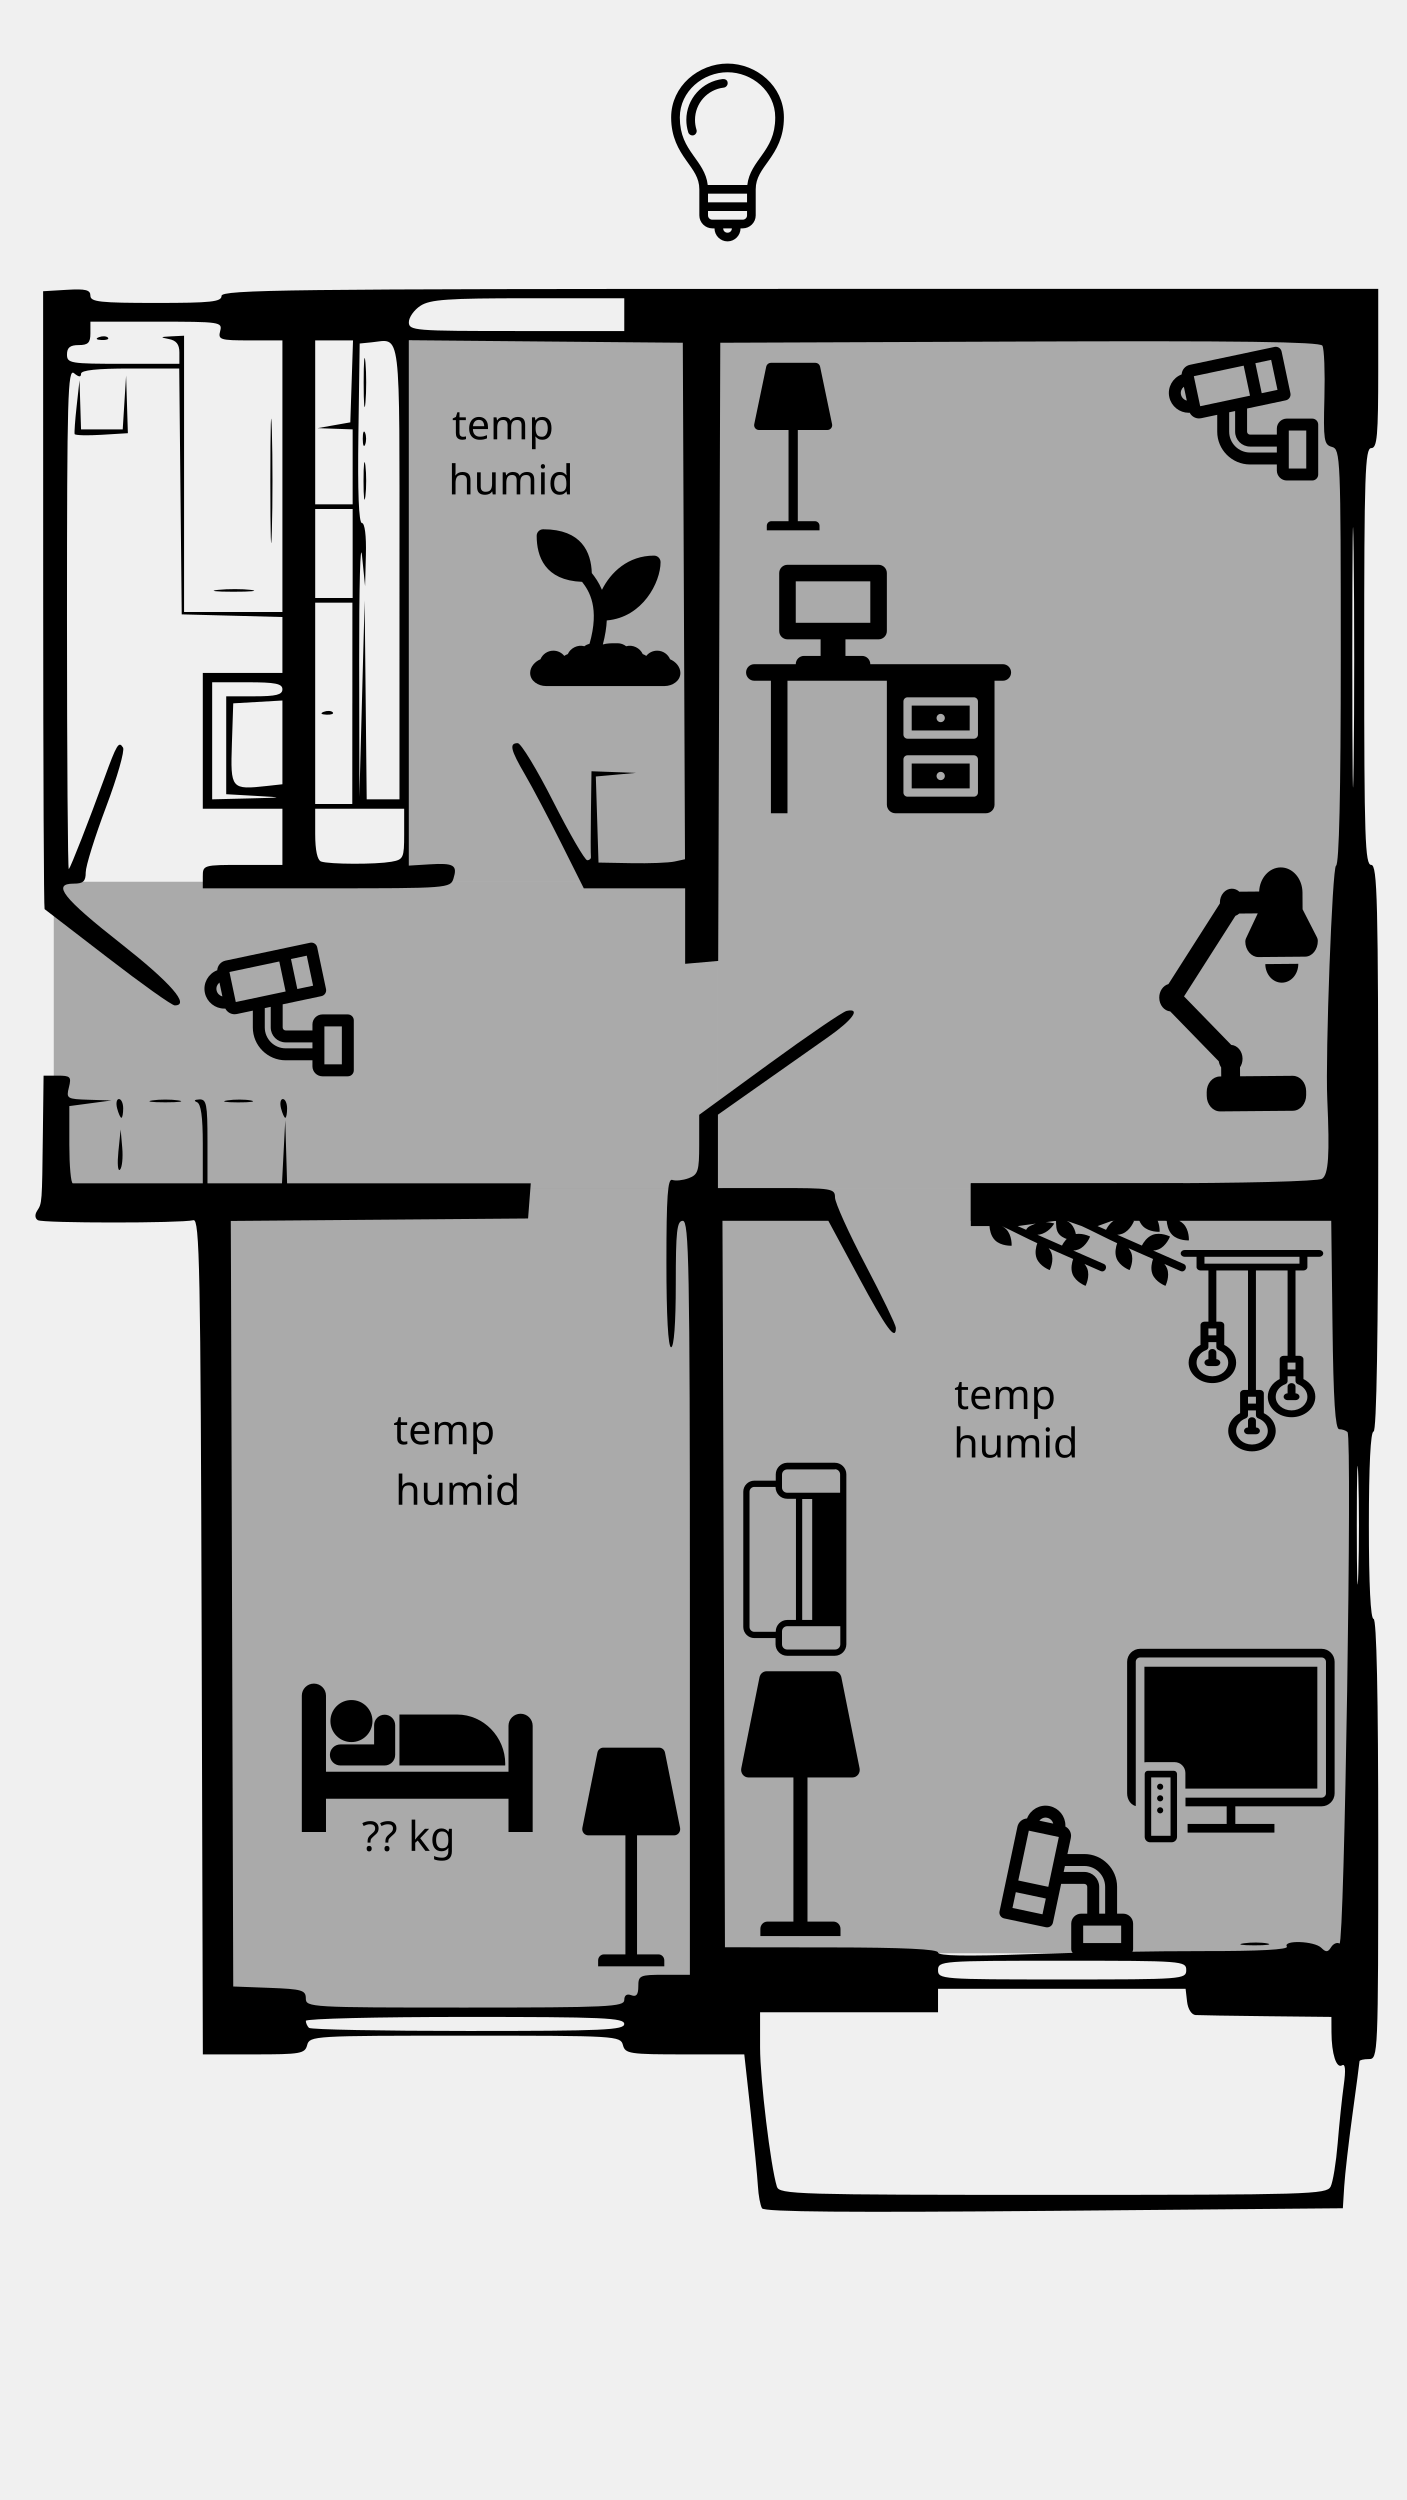
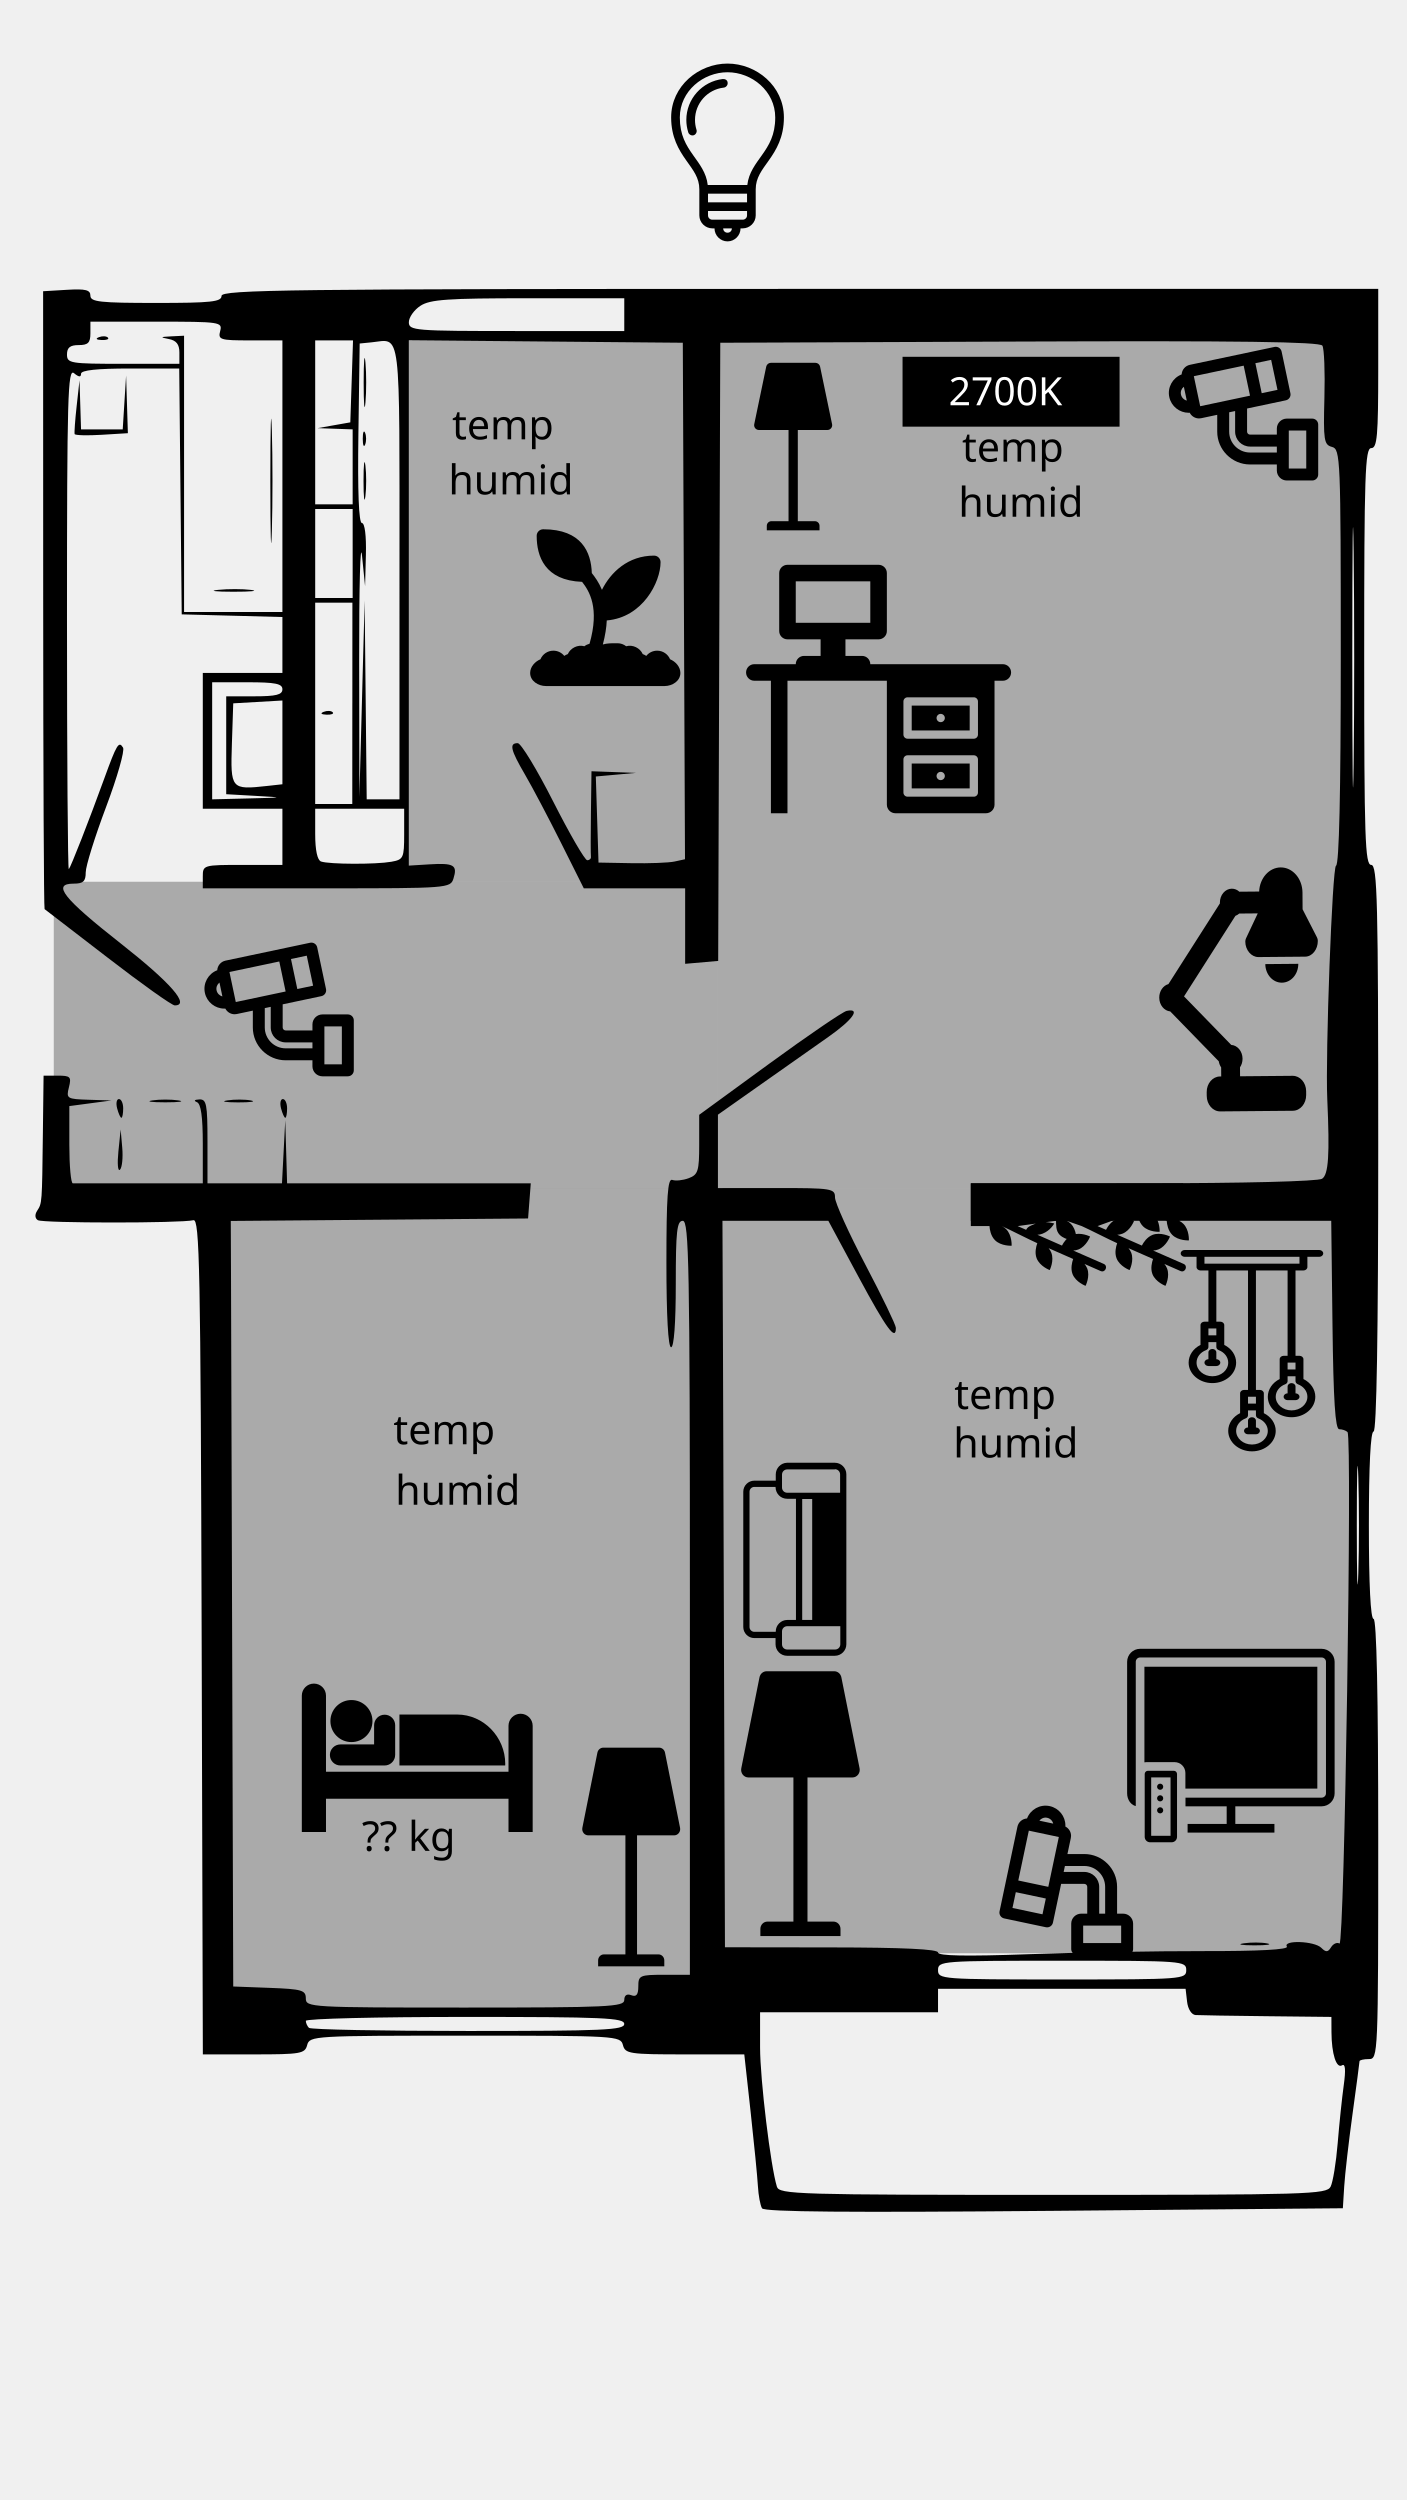
<svg xmlns="http://www.w3.org/2000/svg" xmlns:xlink="http://www.w3.org/1999/xlink" width="1440" height="2559" viewBox="0 0 1440 2559" version="1.1" id="svg8">
  <defs id="defs2">
    <linearGradient id="linearGradient4619">
      <stop style="stop-color:#000000;stop-opacity:1;" offset="0" id="stop4615" />
      <stop style="stop-color:#000000;stop-opacity:0;" offset="1" id="stop4617" />
    </linearGradient>
    <radialGradient xlink:href="#linearGradient4619" id="radialGradient4623" cx="1058.161" cy="-73.185" fx="1058.161" fy="-73.185" r="318.552" gradientTransform="matrix(1,0,0,1.175269,0,12.82711)" gradientUnits="userSpaceOnUse" />
    <style id="style3750" type="text/css">
   
    .str0 {stroke:black;stroke-width:13.331}
    .fil1 {fill:none}
    .fil0 {fill:black}
   
  </style>
  </defs>
  <g id="layer2">
    <rect id="light.living_room_panel" width="648.546" height="783.263" x="739.608" y="1216.09" style="opacity:0.291;fill:#000000;fill-opacity:1;stroke-width:1.032" ry="0" />
    <rect id="light.pc_room_panel_3" width="643.317" height="872.858" x="734.874" y="343.217" style="opacity:0.291;fill:#000000;fill-opacity:1;stroke-width:1.085" ry="0" />
    <rect id="light.hallway_panel" width="679.84" height="313.524" x="55.034" y="902.551" style="opacity:0.291;fill:#000000;fill-opacity:1;stroke-width:0.668" ry="0" />
    <rect id="light.bedroom_panel" width="469.825" height="845.397" x="236.288" y="1216.038" style="opacity:0.291;fill:#000000;fill-opacity:1;stroke-width:0.912" ry="0" />
    <rect id="light.kitchen_panel" width="282.655" height="554.282" x="418.5" y="348.302" style="opacity:0.291;fill:#000000;fill-opacity:1;stroke-width:0.573" ry="0" />
+     <a id="light.hydro_2700k">
+       <rect y="365.221" x="923.847" height="71.505" width="222.143" id="rect84" />
+     </a>
+     <a id="a3767" transform="translate(1.430103)">
+       <text id="text88" y="414.798" x="969.61" style="font-style:normal;font-weight:normal;font-size:40px;line-height:1.25;font-family:sans-serif;letter-spacing:0px;word-spacing:0px;fill:#000000;fill-opacity:1;stroke:none" xml:space="preserve">
+         <tspan style="fill:#ffffff" y="414.798" x="969.61" id="tspan86">2700K</tspan>
+       </text>
+     </a>
  </g>
  <g id="layer1" transform="translate(0,1697.2)">
    <path style="fill:#000000;stroke-width:4.794" d="m 780.024,563.232 c -1.772,-2.867 -3.674,-13.066 -4.225,-22.664 -0.551,-9.598 -3.915,-43.875 -7.475,-76.171 l -6.472,-58.721 H 700.987 c -56.834,0 -61.031,-0.634 -63.372,-9.587 -2.444,-9.344 -6.539,-9.587 -161.592,-9.587 -155.053,0 -159.148,0.243 -161.592,9.587 -2.313,8.846 -6.539,9.587 -54.651,9.587 h -52.144 l -1.225,-427.825 c -1.08,-377.476 -2.07,-427.615 -8.415,-426.045 -12.76,3.157 -154.142,3.118 -159.259,-0.036 -2.984,-1.845 -3.279,-5.651 -0.741,-9.587 5.101,-7.912 5.015,-6.749 5.896,-79.629 l 0.71,-58.723 h 14.472 c 13.043,0 14.175,1.183 11.464,11.984 -2.883,11.487 -2.042,12.014 20.281,12.704 l 23.289,0.719 -21.571,2.875 -21.571,2.875 v 39.547 c 0,21.751 1.618,39.547 3.595,39.547 1.977,0 32.716,0 68.308,0 h 64.713 v -40.346 c 0,-27.791 -1.864,-41.098 -5.992,-42.764 -3.579,-1.444 -2.615,-2.57 2.397,-2.796 7.396,-0.333 8.389,4.728 8.389,42.764 v 43.142 h 38.129 38.129 l 1.678,-32.356 1.678,-32.357 0.938,32.357 0.939,32.356 h 124.714 124.714 l -1.379,17.976 -1.379,17.976 -152.126,1.266 -152.126,1.266 1.227,391.806 1.227,391.806 37.15,1.4 c 33.212,1.252 37.15,2.395 37.15,10.785 0,9.134 4.363,9.386 162.981,9.386 146.499,0 162.981,-0.779 162.981,-7.703 0,-4.878 2.637,-6.691 7.19,-4.944 5.195,1.993 7.19,-0.525 7.19,-9.074 0,-11.148 1.527,-11.833 26.365,-11.833 h 26.365 V -61.688 c 0,-339.81 -0.859,-385.881 -7.19,-385.881 -6.036,0 -7.19,10.386 -7.19,64.713 0,39.946 -1.835,64.713 -4.794,64.713 -3.019,0 -4.794,-32.128 -4.794,-86.797 0,-67.457 1.335,-86.289 5.992,-84.517 3.296,1.254 10.845,0.476 16.777,-1.73 9.632,-3.58 10.785,-7.265 10.785,-34.447 v -30.438 l 71.829,-52.406 c 39.506,-28.823 75.098,-53.103 79.094,-53.956 14.926,-3.184 6.436,8.929 -18.587,26.519 -14.219,9.995 -45.496,32.017 -69.507,48.937 l -43.655,30.764 v 37.544 37.544 h 59.919 c 56.899,0 59.919,0.487 59.919,9.672 0,5.319 14.021,36.319 31.158,68.887 17.137,32.568 31.158,61.651 31.158,64.628 0,14.038 -9.611,0.913 -38.157,-52.112 l -30.966,-57.52 H 793.757 739.608 l 1.228,371.797 1.228,371.797 109.053,0.145 c 73.366,0.091 109.053,1.799 109.053,5.209 0,3.502 28.522,4.043 92.276,1.752 50.752,-1.825 131.75,-3.257 179.995,-3.183 56.377,0.091 86.677,-1.551 84.803,-4.585 -4.302,-6.961 28.181,-5.825 35.238,1.232 4.74,4.74 6.778,4.615 10.01,-0.614 2.232,-3.611 6.107,-5.3 8.611,-3.752 5.006,3.094 13.191,-518.596 8.214,-523.573 -1.598,-1.598 -5.423,-2.907 -8.499,-2.907 -4.054,0 -5.947,-29.327 -6.882,-106.657 l -1.29,-106.657 H 1178.187 993.727 v -19.174 -19.174 l 176.163,-0.072 c 102.573,-0.036 179.167,-1.971 183.353,-4.616 6.625,-4.185 7.942,-24.267 5.355,-81.594 -2.062,-45.685 5.123,-237.578 8.944,-238.851 3.208,-1.069 4.876,-74.282 4.876,-213.98 0,-203.869 -0.36,-212.449 -9.019,-214.713 -8.185,-2.14 -8.9,-6.795 -7.731,-50.285 0.708,-26.359 -0.223,-50.372 -2.071,-53.362 -2.461,-3.982 -85.358,-5.106 -309.842,-4.202 l -306.482,1.234 -1.069,316.374 -1.069,316.375 -16.908,1.488 -16.908,1.487 v -38.638 -38.638 h -51.875 -51.875 l -23.387,-46.737 c -12.863,-25.706 -29.426,-57.078 -36.806,-69.717 -14.824,-25.388 -16.383,-32.146 -7.414,-32.146 3.303,0 19.672,26.964 36.377,59.919 16.705,32.956 32.338,59.92 34.74,59.92 2.403,0 4.113,-1.618 3.801,-3.595 -0.312,-1.977 -0.312,-22.47 0,-45.539 l 0.567,-41.944 22.769,0.837 22.769,0.837 -20.549,1.844 -20.549,1.843 1.375,44.056 1.375,44.056 33.555,0.63 c 18.455,0.348 38.371,-0.417 44.258,-1.698 l 10.703,-2.328 -1.116,-264.345 -1.116,-264.345 -140.211,-1.27 -140.211,-1.27 v 268.873 268.874 l 21.415,-1.317 c 24.687,-1.518 28.608,0.846 24.238,14.612 -3.091,9.738 -5.834,9.948 -129.864,9.948 H 207.583 v -11.984 c 0,-11.843 0.48,-11.984 40.745,-11.984 h 40.745 v -28.761 -28.761 h -40.745 -40.745 v -69.507 -69.507 h 40.745 40.745 v -28.599 -28.599 l -51.531,-1.361 -51.531,-1.361 -1.277,-125.831 -1.277,-125.831 h -50.253 c -33.961,0 -50.253,1.745 -50.253,5.38 0,3.717 -2.222,3.536 -7.19,-0.587 -6.376,-5.292 -7.19,23.225 -7.19,251.873 0,141.813 0.833,256.942 1.85,255.844 2.089,-2.255 20.775,-50.022 36.287,-92.76 12.801,-35.267 14.9,-38.729 19.235,-31.716 1.895,3.065 -5.925,30.437 -17.377,60.826 -11.452,30.389 -20.821,60.467 -20.821,66.841 0,9.255 -2.485,11.589 -12.335,11.589 -22.562,0 -10.904,14.809 48.29,61.344 51.141,40.204 71.268,63.289 55.179,63.289 -2.973,0 -33.861,-21.983 -68.641,-48.852 -34.78,-26.868 -63.851,-49.233 -64.602,-49.7 -0.75,-0.466 -1.393,-142.962 -1.429,-316.657 l -0.072,-315.809 24.199,-1.449 c 19.299,-1.156 24.199,0.055 24.199,5.992 0,6.371 9.648,7.441 67.11,7.441 56.457,0 67.11,-1.141 67.11,-7.19 0,-6.353 68.974,-7.19 592.004,-7.19 h 592.004 v 81.491 c 0,69.24 -1.082,81.49 -7.19,81.49 -6.284,0 -7.19,26.897 -7.19,213.313 0,186.416 0.906,213.313 7.19,213.313 6.312,0 7.19,35.419 7.19,290.01 0,190.144 -1.651,290.01 -4.793,290.01 -3.036,0 -4.793,35.153 -4.793,95.871 0,60.718 1.757,95.871 4.793,95.871 3.128,0 4.793,78.295 4.793,225.297 0,222.101 -0.145,225.297 -9.587,225.297 -5.273,0 -9.587,1.004 -9.587,2.232 0,1.228 -3.21,25.495 -7.132,53.927 -3.923,28.433 -7.756,61.783 -8.518,74.113 l -1.386,22.417 -295.655,2.644 c -210.453,1.882 -296.583,1.141 -298.877,-2.57 z m 581.979,-22.139 c 2.367,-4.614 5.625,-24.567 7.241,-44.34 1.616,-19.773 4.409,-46.535 6.207,-59.47 2.206,-15.872 1.641,-22.513 -1.734,-20.427 -5.835,3.606 -10.728,-11.745 -10.821,-33.95 l -0.073,-15.579 -65.911,-0.73 c -36.251,-0.402 -69.147,-0.94 -73.102,-1.198 -4.126,-0.268 -7.837,-6.086 -8.707,-13.651 l -1.516,-13.182 H 1086.876 960.165 v 11.984 11.984 h -91.078 -91.077 v 35.983 c 0,32.574 10.769,121.724 17.224,142.577 2.434,7.864 20.111,8.389 282.527,8.389 261.766,0 280.211,-0.544 284.235,-8.389 z M 639.004,374.517 c 0,-6.25 -21.305,-7.19 -162.981,-7.19 -89.639,0 -162.981,1.797 -162.981,3.995 0,2.197 1.439,5.433 3.196,7.19 1.757,1.757 75.099,3.196 162.981,3.196 138.835,0 159.785,-0.942 159.785,-7.19 z M 1214.23,319.391 c 0,-9.346 -3.196,-9.587 -127.029,-9.587 -123.833,0 -127.029,0.241 -127.029,9.587 0,9.346 3.196,9.587 127.029,9.587 123.834,0 127.029,-0.241 127.029,-9.587 z m 176.143,-504.521 c -0.855,-27.024 -1.553,-4.913 -1.553,49.134 0,54.047 0.699,76.158 1.553,49.134 0.855,-27.024 0.855,-71.244 0,-98.268 z M 400.524,-815.096 c 12.471,-2.22 13.182,-3.749 13.182,-28.33 v -25.984 h -45.539 -45.539 v 25.965 c 0,16.45 2.196,26.739 5.992,28.077 8.321,2.933 55.943,3.113 71.903,0.272 z M 1385.596,-1131.53 c -0.761,-60.159 -1.384,-12.311 -1.386,106.329 -10e-4,118.641 0.621,167.862 1.384,109.381 0.763,-58.481 0.763,-155.551 0,-215.71 z m -1024.931,154.265 0.054,-103.061 h -19.049 -19.049 v 103.061 103.062 h 18.987 18.987 l 0.054,-103.062 z m -29.348,8.709 c 3.46,-1.384 7.595,-1.214 9.188,0.379 1.593,1.592 -1.237,2.726 -6.291,2.518 -5.584,-0.23 -6.72,-1.366 -2.896,-2.896 z m -69.806,86.01 -29.96,-1.701 v -50.104 -50.104 h 28.761 c 22.37,0 28.761,-1.598 28.761,-7.191 0,-5.752 -7.19,-7.19 -35.952,-7.19 h -35.952 v 59.92 59.919 l 37.15,-0.924 c 36.713,-0.913 36.797,-0.944 7.19,-2.626 z m 147.402,-228.615 c 0,-255.937 2.106,-238.683 -28.761,-235.612 l -11.984,1.192 -1.303,91.882 c -0.853,60.203 0.386,91.882 3.595,91.882 2.932,0 4.565,12.985 4.07,32.356 l -0.828,32.357 -3.139,-31.158 c -1.727,-17.137 -3.038,31.398 -2.915,107.855 l 0.223,139.013 2.691,-100.665 2.691,-100.665 1.051,101.863 1.051,101.863 h 16.777 16.777 z m -36.814,-93.797 c 0,-17.137 0.87,-24.148 1.933,-15.579 1.063,8.569 1.063,22.59 0,31.158 -1.063,8.568 -1.933,1.558 -1.933,-15.579 z m -0.777,-43.142 c 0,-6.591 1.087,-9.287 2.418,-5.992 1.33,3.296 1.33,8.688 0,11.984 -1.33,3.296 -2.418,0.6 -2.418,-5.992 z m 0.919,-57.523 c 0,-22.41 0.826,-31.578 1.835,-20.373 1.009,11.205 1.009,29.54 0,40.745 -1.009,11.205 -1.835,2.037 -1.835,-20.373 z m -83.165,368.329 v -42.868 l -25.166,1.449 -25.166,1.449 -1.381,41.587 c -1.536,46.29 -0.881,47.068 36.133,42.975 l 15.579,-1.723 z m 0,-272.458 v -139.013 h -33.106 c -30.746,0 -32.927,-0.683 -30.599,-9.587 2.42,-9.253 0.145,-9.587 -65.162,-9.587 H 92.539 v 11.984 c 0,9.587 -2.397,11.984 -11.984,11.984 -8.788,0 -11.984,2.557 -11.984,9.587 0,9.054 3.196,9.587 57.523,9.587 h 57.523 v -11.65 c 0,-8.271 -3.129,-12.253 -10.785,-13.728 -9.247,-1.781 -8.906,-2.171 2.397,-2.73 l 13.182,-0.652 v 141.41 141.41 h 50.332 50.332 z m -65.804,116.34 c 9.946,-1.038 25.045,-1.02 33.555,0.036 8.51,1.058 0.373,1.908 -18.083,1.887 -18.455,-0.016 -25.418,-0.888 -15.472,-1.925 z m 53.46,-111.547 c 0,-56.684 0.694,-79.873 1.54,-51.531 0.848,28.342 0.848,74.719 0,103.061 -0.848,28.342 -1.54,5.153 -1.54,-51.531 z m -175.503,-147.081 c 3.46,-1.384 7.595,-1.214 9.188,0.379 1.593,1.593 -1.239,2.726 -6.292,2.518 -5.584,-0.23 -6.72,-1.366 -2.896,-2.896 z m 259.751,221.381 v -45.539 h -19.174 -19.174 v 45.539 45.539 h 19.174 19.174 z m 0,-88.681 v -38.349 l -17.976,-0.63 -17.976,-0.63 16.777,-2.964 16.777,-2.964 1.384,-41.944 1.384,-41.944 h -19.361 -19.361 v 83.887 83.887 h 19.174 19.174 z m 278.026,-155.79 v -16.777 h -98.437 c -82.542,0 -100.344,1.25 -110.252,7.742 -6.499,4.258 -11.815,11.808 -11.815,16.777 0,8.59 5.438,9.036 110.252,9.036 H 639.004 Z M 1273.018,291.984 c 7.287,-1.102 18.072,-1.073 23.968,0.072 5.896,1.138 -0.073,2.039 -13.248,2.003 -13.182,-0.036 -18.006,-0.968 -10.72,-2.069 z m -1151.835,-810.489 2.312,-22.547 1.627,18.607 c 0.895,10.234 -0.145,20.38 -2.312,22.547 -2.166,2.166 -2.899,-6.207 -1.627,-18.607 z m -1.27,-44.118 c -1.379,-5.273 -0.553,-9.587 1.838,-9.587 2.39,0 4.345,4.314 4.345,9.587 0,5.273 -0.826,9.587 -1.838,9.587 -1.011,0 -2.966,-4.314 -4.345,-9.587 z m 167.774,0 c -1.379,-5.273 -0.553,-9.587 1.838,-9.587 2.39,0 4.345,4.314 4.345,9.587 0,5.273 -0.826,9.587 -1.838,9.587 -1.011,0 -2.966,-4.314 -4.345,-9.587 z m -131.632,-8.227 c 7.25,-1.098 19.114,-1.098 26.365,0 7.25,1.098 1.319,1.997 -13.182,1.997 -14.5,0 -20.432,-0.899 -13.182,-1.997 z m 76.763,-0.005 c 7.286,-1.102 18.072,-1.073 23.968,0.072 5.896,1.138 -0.072,2.039 -13.248,2.003 -13.182,-0.036 -18.006,-0.967 -10.72,-2.069 z M 76.397,-1252.894 c -0.458,-1.319 0.478,-14.261 2.08,-28.761 l 2.913,-26.364 0.781,25.166 0.781,25.166 h 21.332 21.332 l 1.73,-27.563 1.73,-27.563 0.906,29.516 0.906,29.516 -26.829,1.641 c -14.756,0.904 -27.204,0.564 -27.662,-0.755 z" id="path3702" />
-     <text xml:space="preserve" style="font-style:normal;font-weight:normal;font-size:105.112px;line-height:1.25;font-family:sans-serif;letter-spacing:0px;word-spacing:0px;fill:#000000;fill-opacity:1;stroke:none;stroke-width:2.628" x="462.754" y="-1247.467" id="sensor.kitchen_temperature">
-       <tspan id="tspan3710" x="462.754" y="-1247.467" style="font-size:42.045px;stroke-width:2.628">temp</tspan>
-     </text>
-     <text xml:space="preserve" style="font-style:normal;font-weight:normal;font-size:42.045px;line-height:1.25;font-family:sans-serif;letter-spacing:0px;word-spacing:0px;fill:#000000;fill-opacity:1;stroke:none;stroke-width:2.628" x="459" y="-1191.157" id="sensor.kitchen_humidity">
-       <tspan id="tspan3716" x="459" y="-1191.157" style="stroke-width:2.628">humid</tspan>
-     </text>
    <g id="light.living_room_sofa" data-name="Ebene 2" transform="matrix(2.058781,0,0,2.141366,758.607,13.48897)">
      <g id="g3794">
        <path id="path3792" d="M 33,50.77 H 55.35 A 3.63,3.63 0 0 0 58.9,46.4 L 49.84,2.89 A 3.64,3.64 0 0 0 46.29,0 H 12.7 A 3.64,3.64 0 0 0 9.14,2.89 L 0.08,46.4 a 3.63,3.63 0 0 0 3.55,4.37 H 26 v 68.9 H 13.07 a 3.5,3.5 0 0 0 -3.5,3.5 v 3.43 h 39.84 v -3.43 a 3.5,3.5 0 0 0 -3.5,-3.5 H 33 Z" />
      </g>
    </g>
    <g transform="matrix(1.700234,0,0,1.768436,595.9645,91.6873)" data-name="Ebene 2" id="light.bedroom_corner">
      <g id="g3811">
        <path d="M 33,50.77 H 55.35 A 3.63,3.63 0 0 0 58.9,46.4 L 49.84,2.89 A 3.64,3.64 0 0 0 46.29,0 H 12.7 A 3.64,3.64 0 0 0 9.14,2.89 L 0.08,46.4 a 3.63,3.63 0 0 0 3.55,4.37 H 26 v 68.9 H 13.07 a 3.5,3.5 0 0 0 -3.5,3.5 v 3.43 h 39.84 v -3.43 a 3.5,3.5 0 0 0 -3.5,-3.5 H 33 Z" id="path3809" />
      </g>
    </g>
    <g id="light.tradfri_bulb_e27_ws_opal_980lm_4" transform="matrix(0.4824168,-0.00427119,0.00368626,0.5589637,1140.441,-826.3585)">
      <path id="path3815" d="m 430.866,168.246 c 0,-2.213 -0.587,-4.386 -1.702,-6.297 L 399,110.227 V 79.582 c 0,-25.578 -20.635,-46.387 -46,-46.387 -24.505,0 -44.591,19.424 -45.925,43.805 h -42.019 c -4.369,-3.536 -9.93,-5.658 -15.988,-5.658 -14.047,0 -25.435,11.389 -25.435,25.436 0,0.435 0.011,0.867 0.033,1.297 l -110.34,146.926 c -11.28,2.604 -19.692,12.706 -19.692,24.776 0,13.273 10.169,24.167 23.141,25.328 l 102.256,92.123 c 0.734,4.158 2.477,7.967 4.97,11.166 V 415 h -2.552 C 205.762,415 193,427.674 193,443.252 v 7.104 C 193,466.15 205.762,479 221.448,479 H 375.552 C 391.238,479 404,466.15 404,450.355 v -7.104 C 404,427.674 391.238,415 375.552,415 H 264 v -16.431 c 3.442,-4.339 5.504,-9.823 5.504,-15.792 0,-13.506 -10.528,-24.548 -23.825,-25.379 L 146.227,267.8 256.363,121.146 c 2.974,-0.89 5.719,-2.307 8.126,-4.146 h 39.325 l -25.26,45.515 c -1.03,1.855 -1.57,3.943 -1.57,6.065 0,15.405 12.689,28.42 27.708,28.42 h 99.116 c 14.92,0 27.058,-12.899 27.058,-28.754 z" />
      <path id="path3817" d="m 389.126,210 c 0,0 0.001,-0.042 0.002,-0.091 -10e-4,0.03 -0.003,0.061 -0.002,0.091 z" />
      <path id="path3819" d="m 389.128,209.909 c 0,-0.056 0.004,-0.11 0.004,-0.166 0,-0.053 -0.003,0.072 -0.004,0.166 z" />
      <path id="path3821" d="m 319,209.617 c 0,-0.041 0,-0.062 0,-0.041 0,0.014 0,0.028 0,0.041 z" />
      <path id="path3823" d="m 319.077,210 h 0.005 c -10e-4,-0.128 -0.01,-0.255 -0.01,-0.383 0.002,0.112 0.005,0.383 0.005,0.383 z" />
      <path id="path3825" d="m 354.102,244.273 c 19.261,0 34.885,-15.049 35.023,-34.273 h -70.043 c 0.228,19.146 15.815,34.273 35.02,34.273 z" />
    </g>
    <g id="light.pc_room_monitors_2" data-name="Ebene 2" transform="matrix(1.354665,0,0,1.354665,771.9275,-1325.83)">
      <g id="g3863">
        <path id="path3861" d="M 33,50.77 H 55.35 A 3.63,3.63 0 0 0 58.9,46.4 L 49.84,2.89 A 3.64,3.64 0 0 0 46.29,0 H 12.7 A 3.64,3.64 0 0 0 9.14,2.89 L 0.08,46.4 a 3.63,3.63 0 0 0 3.55,4.37 H 26 v 68.9 H 13.07 a 3.5,3.5 0 0 0 -3.5,3.5 v 3.43 h 39.84 v -3.43 a 3.5,3.5 0 0 0 -3.5,-3.5 H 33 Z" />
      </g>
    </g>
    <g id="light.desk_leds" transform="matrix(8.477431,0,0,8.477431,763.6756,-1119.072)">
      <path id="path3878" d="M 31,12 H 15 c 0,-0.553 -0.448,-1 -1,-1 H 12 V 9 h 4 c 0.552,0 1,-0.447 1,-1 V 1 C 17,0.447 16.552,0 16,0 H 5 C 4.448,0 4,0.447 4,1 v 7 c 0,0.553 0.448,1 1,1 h 4 v 2 H 7 C 6.448,11 6,11.447 6,12 H 1 c -0.553,0 -1,0.447 -1,1 0,0.553 0.447,1 1,1 H 3 V 30 H 5 V 14 H 17 V 28.959 C 17,29.534 17.467,30 18.041,30 H 28.959 C 29.533,30 30,29.534 30,28.959 V 14 h 1 c 0.553,0 1,-0.447 1,-1 0,-0.553 -0.447,-1 -1,-1 z M 6,2 h 9 V 7 H 6 Z m 22,25.5 c 0,0.276 -0.225,0.5 -0.5,0.5 h -8 C 19.225,28 19,27.776 19,27.5 v -4 C 19,23.224 19.225,23 19.5,23 h 8 c 0.275,0 0.5,0.224 0.5,0.5 z m 0,-7 c 0,0.276 -0.225,0.5 -0.5,0.5 h -8 C 19.225,21 19,20.776 19,20.5 v -4 C 19,16.224 19.225,16 19.5,16 h 8 c 0.275,0 0.5,0.224 0.5,0.5 z" />
      <path id="path3880" d="m 20,27 h 7 v -3 h -7 z m 3.5,-2 C 23.775,25 24,25.224 24,25.5 24,25.776 23.775,26 23.5,26 23.225,26 23,25.776 23,25.5 23,25.224 23.225,25 23.5,25 Z" />
      <path id="path3882" d="m 20,20 h 7 v -3 h -7 z m 3.5,-2 C 23.775,18 24,18.224 24,18.5 24,18.776 23.775,19 23.5,19 23.225,19 23,18.776 23,18.5 23,18.224 23.225,18 23.5,18 Z" />
    </g>
    <text xml:space="preserve" style="font-style:normal;font-weight:normal;font-size:105.112px;line-height:1.25;font-family:sans-serif;letter-spacing:0px;word-spacing:0px;fill:#000000;fill-opacity:1;stroke:none;stroke-width:2.628" x="976.785" y="-254.86" id="sensor.living_room_temperature">
      <tspan id="tspan3898" x="976.785" y="-254.86" style="font-size:42.045px;stroke-width:2.628">temp</tspan>
    </text>
    <text xml:space="preserve" style="font-style:normal;font-weight:normal;font-size:42.045px;line-height:1.25;font-family:sans-serif;letter-spacing:0px;word-spacing:0px;fill:#000000;fill-opacity:1;stroke:none;stroke-width:2.628" x="975.802" y="-205.314" id="sensor.living_room_humidity">
      <tspan id="tspan3902" x="975.802" y="-205.314" style="stroke-width:2.628">humid</tspan>
    </text>
    <text id="sensor.bedroom_temperature" y="-218.87" x="402.69" style="font-style:normal;font-weight:normal;font-size:105.112px;line-height:1.25;font-family:sans-serif;letter-spacing:0px;word-spacing:0px;fill:#000000;fill-opacity:1;stroke:none;stroke-width:2.628" xml:space="preserve">
      <tspan style="font-size:42.045px;stroke-width:2.628" y="-218.87" x="402.69" id="tspan3906">temp</tspan>
    </text>
    <text id="sensor.bedroom_humidity" y="-156.928" x="404.567" style="font-style:normal;font-weight:normal;font-size:42.045px;line-height:1.25;font-family:sans-serif;letter-spacing:0px;word-spacing:0px;fill:#000000;fill-opacity:1;stroke:none;stroke-width:2.628" xml:space="preserve">
      <tspan y="-156.928" x="404.567" id="tspan3910" style="stroke-width:2.628">humid</tspan>
    </text>
    <g id="light.bed_leds" transform="matrix(2.627803,0,0,2.627803,295.701,-29.29233)">
      <path id="path3914" d="m 24.364,43.872 c 4.527,0 8.192,-3.668 8.192,-8.188 0,-4.524 -3.665,-8.189 -8.192,-8.189 -4.521,0 -8.186,3.665 -8.186,8.189 10e-4,4.52 3.666,8.188 8.186,8.188 z" />
      <path id="path3916" d="m 20.075,52.985 h 17.218 c 1.98,0 3.633,-1.406 4.018,-3.277 0.057,-0.275 0.091,-0.563 0.091,-0.856 V 37.308 c 0,-2.265 -1.837,-4.102 -4.103,-4.102 -2.265,0 -4.102,1.837 -4.102,4.102 v 7.477 H 20.075 c -2.266,0 -4.1,1.837 -4.1,4.103 0.001,2.263 1.835,4.097 4.1,4.097 z" />
      <path id="path3918" d="M 84.276,52.329 C 84.276,41.981 75.891,33.14 65.544,33.14 h -22.48 v 19.846 h 41.194 c 0.013,-0.219 0.018,-0.435 0.018,-0.657 z" />
      <path id="path3920" d="m 90.25,32.834 c -2.6,0 -4.705,2.108 -4.705,4.708 V 55.416 H 14.454 V 25.798 c 0,-2.603 -2.105,-4.708 -4.708,-4.708 -2.6,0 -4.708,2.105 -4.708,4.708 V 78.91 h 9.416 V 65.947 H 85.545 V 78.91 h 9.417 V 37.542 c 0,-2.6 -2.112,-4.708 -4.712,-4.708 z" />
    </g>
    <g id="group.non_automatic_lights" transform="matrix(2.219512,0,0,2.219512,633.7201,-3765.879)">
      <path id="path3937" overflow="visible" display="inline" visibility="visible" marker="none" d="m 50,961.362 c -13.23,0 -26,10.285 -26,24.844 0,9.181 3.574,15.016 6.875,19.688 3.301,4.672 6.125,8.104 6.125,13.469 v 12 c 0,3.394 2.814,6 6,6 h 1 c 0,3.289 2.711,6 6,6 3.289,0 6,-2.711 6,-6 h 1 c 3.186,0 6,-2.606 6,-6 v -12 c 0,-5.365 2.824,-8.797 6.125,-13.469 C 72.426,1001.222 76,995.387 76,986.206 76,971.647 63.23,961.362 50,961.362 Z m 0,4 c 11.161,0 22,8.638 22,20.844 0,8.183 -2.926,12.849 -6.125,17.375 -2.872,4.064 -6.115,8.087 -6.75,13.781 h -18.25 c -0.635,-5.694 -3.878,-9.717 -6.75,-13.781 C 30.926,999.055 28,994.389 28,986.206 28,974 38.839,965.362 50,965.362 Z m -2.219,3.125 C 38.339,969.588 31,977.645 31,987.362 c 0,1.942 0.301,3.797 0.844,5.562 0.224,1.085 1.471,1.822 2.531,1.5 1.06,-0.322 1.698,-1.63 1.281,-2.656 C 35.228,990.374 35,988.898 35,987.362 c 0,-7.713 5.759,-14.036 13.219,-14.906 1.047,-0.082 1.925,-1.109 1.844,-2.156 -0.033,-1.378 -1.202,-1.889 -2.281,-1.812 z M 41,1021.362 h 18 v 4 H 41 Z m 0,8 h 18 v 2 c 0,1.202 -0.965,2 -2,2 H 43 c -1.035,0 -2,-0.798 -2,-2 z m 7,8 h 4 c 0,1.143 -0.857,2 -2,2 -1.143,0 -2,-0.857 -2,-2 z" style="color:#000000;text-indent:0;text-transform:none;direction:ltr;baseline-shift:baseline;display:inline;overflow:visible;visibility:visible;fill:#000000;fill-opacity:1;enable-background:accumulate" />
    </g>
    <g id="light.living_room_dinner_table" transform="matrix(4.052249,0,0,3.493312,1208.575,-417.7)">
      <path id="path79" d="M 35,0 H 31 5 1 C 0.45,0 0,0.45 0,1 0,1.55 0.45,2 1,2 H 4 V 5 C 4,5.55 4.45,6 5,6 H 7 V 21 H 6 c -0.55,0 -1,0.45 -1,1 v 4 1.81 C 3.16,28.87 2,30.84 2,33 c 0,3.31 2.69,6 6,6 3.31,0 6,-2.69 6,-6 0,-2.16 -1.16,-4.13 -3,-5.19 V 26 22 c 0,-0.55 -0.45,-1 -1,-1 H 9 V 6 h 8 v 35 h -1 c -0.55,0 -1,0.45 -1,1 v 4 1.81 c -1.84,1.06 -3,3.04 -3,5.19 0,3.31 2.69,6 6,6 3.31,0 6,-2.69 6,-6 0,-2.16 -1.16,-4.13 -3,-5.19 V 46 42 c 0,-0.55 -0.45,-1 -1,-1 H 19 V 6 h 8 v 25 h -1 c -0.55,0 -1,0.45 -1,1 v 4 1.81 c -1.84,1.06 -3,3.04 -3,5.19 0,3.31 2.69,6 6,6 3.31,0 6,-2.69 6,-6 0,-2.16 -1.16,-4.13 -3,-5.19 V 36 32 c 0,-0.55 -0.45,-1 -1,-1 H 29 V 6 h 2 c 0.55,0 1,-0.45 1,-1 V 2 h 3 C 35.55,2 36,1.55 36,1 36,0.45 35.55,0 35,0 Z M 7,23 h 2 v 2 H 7 Z m 5,10 c 0,2.21 -1.79,4 -4,4 C 5.79,37 4,35.21 4,33 4,31.41 4.94,29.98 6.4,29.34 6.76,29.18 7,28.82 7,28.42 V 27 h 2 v 1.42 c 0,0.4 0.24,0.76 0.6,0.92 1.46,0.64 2.4,2.07 2.4,3.66 z m 5,10 h 2 v 2 h -2 z m 5,10 c 0,2.21 -1.79,4 -4,4 -2.21,0 -4,-1.79 -4,-4 0,-1.59 0.94,-3.02 2.4,-3.66 0.36,-0.16 0.6,-0.52 0.6,-0.92 V 47 h 2 v 1.42 c 0,0.4 0.24,0.76 0.6,0.92 1.46,0.64 2.4,2.07 2.4,3.66 z m 5,-20 h 2 v 2 h -2 z m 5,10 c 0,2.21 -1.79,4 -4,4 -2.21,0 -4,-1.79 -4,-4 0,-1.59 0.94,-3.02 2.4,-3.66 0.36,-0.16 0.6,-0.52 0.6,-0.92 V 37 h 2 v 1.42 c 0,0.4 0.24,0.76 0.6,0.92 1.46,0.64 2.4,2.07 2.4,3.66 z M 30,4 H 6 V 2 h 24 z" />
      <path id="path81" d="M 9,32 V 30 C 9,29.45 8.55,29 8,29 7.45,29 7,29.45 7,30 v 2 c -0.55,0 -1,0.45 -1,1 0,0.55 0.45,1 1,1 h 2 c 0.55,0 1,-0.45 1,-1 0,-0.55 -0.45,-1 -1,-1 z" />
      <path id="path83" d="m 29,42 v -2 c 0,-0.55 -0.45,-1 -1,-1 -0.55,0 -1,0.45 -1,1 v 2 c -0.55,0 -1,0.45 -1,1 0,0.55 0.45,1 1,1 h 2 c 0.55,0 1,-0.45 1,-1 0,-0.55 -0.45,-1 -1,-1 z" />
      <path id="path85" d="m 19,52 v -2 c 0,-0.55 -0.45,-1 -1,-1 -0.55,0 -1,0.45 -1,1 v 2 c -0.55,0 -1,0.45 -1,1 0,0.55 0.45,1 1,1 h 2 c 0.55,0 1,-0.45 1,-1 0,-0.55 -0.45,-1 -1,-1 z" />
    </g>
    <g id="switch.pc_room_camera" transform="matrix(-0.3397279,0,0,0.3397279,1359.839,-1360.762)">
      <path id="path76" d="m 31,288.938 v 150.464 c 0,9.941 8.059,18 18,18 h 76.478 c 16.617,0 30.137,-13.52 30.137,-30.137 v -18.124 h 80.708 c 54.541,0 98.913,-44.372 98.913,-98.913 v -50.687 l 48.309,10.211 c 2.188,0.462 4.39,0.69 6.575,0.69 6.03,0 11.94,-1.741 17.114,-5.109 4.681,-3.048 8.38,-7.189 10.852,-12.035 1.074,0.059 2.146,0.09 3.213,0.09 27.515,-0.001 52.352,-19.298 58.373,-47.394 6.23,-29.077 -10.11,-57.859 -37.208,-68.19 -0.826,-13.799 -10.75,-25.939 -24.914,-28.933 L 162.604,54.986 c -4.668,-0.986 -9.543,-0.078 -13.543,2.526 -4.001,2.604 -6.804,6.692 -7.791,11.362 l -26.56,125.657 c -2.056,9.727 4.163,19.277 13.889,21.334 l 116.695,24.666 v 69.697 c 0,4.947 -4.024,8.972 -8.972,8.972 h -80.708 v -18.124 c 0,-16.618 -13.52,-30.138 -30.137,-30.138 H 49 c -9.941,0 -18,8.059 -18,18 z m 413.47,-90.485 c -1.979,9.234 -9.017,16.096 -17.528,18.233 l 8.831,-41.782 c 6.969,5.414 10.647,14.449 8.697,23.549 z m -57.899,35.144 -150.153,-31.737 19.115,-90.435 150.153,31.738 z M 172.77,93.931 220.311,103.98 201.196,194.415 153.655,184.367 Z M 236.322,355.2 c 24.798,0 44.972,-20.174 44.972,-44.972 V 248.14 l 17.941,3.792 v 58.295 c 0,34.69 -28.223,62.913 -62.913,62.913 H 155.614 V 355.2 Z M 67,306.938 h 52.614 V 421.402 H 67 Z" />
    </g>
    <g id="switch.living_room_camera" transform="matrix(0,-0.3397279,0.3397279,0,1004.458,314.4837)">
      <path id="path76-6" d="m 31,288.938 v 150.464 c 0,9.941 8.059,18 18,18 h 76.478 c 16.617,0 30.137,-13.52 30.137,-30.137 v -18.124 h 80.708 c 54.541,0 98.913,-44.372 98.913,-98.913 v -50.687 l 48.309,10.211 c 2.188,0.462 4.39,0.69 6.575,0.69 6.03,0 11.94,-1.741 17.114,-5.109 4.681,-3.048 8.38,-7.189 10.852,-12.035 1.074,0.059 2.146,0.09 3.213,0.09 27.515,-0.001 52.352,-19.298 58.373,-47.394 6.23,-29.077 -10.11,-57.859 -37.208,-68.19 -0.826,-13.799 -10.75,-25.939 -24.914,-28.933 L 162.604,54.986 c -4.668,-0.986 -9.543,-0.078 -13.543,2.526 -4.001,2.604 -6.804,6.692 -7.791,11.362 l -26.56,125.657 c -2.056,9.727 4.163,19.277 13.889,21.334 l 116.695,24.666 v 69.697 c 0,4.947 -4.024,8.972 -8.972,8.972 h -80.708 v -18.124 c 0,-16.618 -13.52,-30.138 -30.137,-30.138 H 49 c -9.941,0 -18,8.059 -18,18 z m 413.47,-90.485 c -1.979,9.234 -9.017,16.096 -17.528,18.233 l 8.831,-41.782 c 6.969,5.414 10.647,14.449 8.697,23.549 z m -57.899,35.144 -150.153,-31.737 19.115,-90.435 150.153,31.738 z M 172.77,93.931 220.311,103.98 201.196,194.415 153.655,184.367 Z M 236.322,355.2 c 24.798,0 44.972,-20.174 44.972,-44.972 V 248.14 l 17.941,3.792 v 58.295 c 0,34.69 -28.223,62.913 -62.913,62.913 H 155.614 V 355.2 Z M 67,306.938 h 52.614 V 421.402 H 67 Z" />
    </g>
    <g id="switch.hallway_camera" transform="matrix(-0.3397279,0,0,0.3397279,372.6837,-750.8845)">
      <path id="path76-6-8" d="m 31,288.938 v 150.464 c 0,9.941 8.059,18 18,18 h 76.478 c 16.617,0 30.137,-13.52 30.137,-30.137 v -18.124 h 80.708 c 54.541,0 98.913,-44.372 98.913,-98.913 v -50.687 l 48.309,10.211 c 2.188,0.462 4.39,0.69 6.575,0.69 6.03,0 11.94,-1.741 17.114,-5.109 4.681,-3.048 8.38,-7.189 10.852,-12.035 1.074,0.059 2.146,0.09 3.213,0.09 27.515,-0.001 52.352,-19.298 58.373,-47.394 6.23,-29.077 -10.11,-57.859 -37.208,-68.19 -0.826,-13.799 -10.75,-25.939 -24.914,-28.933 L 162.604,54.986 c -4.668,-0.986 -9.543,-0.078 -13.543,2.526 -4.001,2.604 -6.804,6.692 -7.791,11.362 l -26.56,125.657 c -2.056,9.727 4.163,19.277 13.889,21.334 l 116.695,24.666 v 69.697 c 0,4.947 -4.024,8.972 -8.972,8.972 h -80.708 v -18.124 c 0,-16.618 -13.52,-30.138 -30.137,-30.138 H 49 c -9.941,0 -18,8.059 -18,18 z m 413.47,-90.485 c -1.979,9.234 -9.017,16.096 -17.528,18.233 l 8.831,-41.782 c 6.969,5.414 10.647,14.449 8.697,23.549 z m -57.899,35.144 -150.153,-31.737 19.115,-90.435 150.153,31.738 z M 172.77,93.931 220.311,103.98 201.196,194.415 153.655,184.367 Z M 236.322,355.2 c 24.798,0 44.972,-20.174 44.972,-44.972 V 248.14 l 17.941,3.792 v 58.295 c 0,34.69 -28.223,62.913 -62.913,62.913 H 155.614 V 355.2 Z M 67,306.938 h 52.614 V 421.402 H 67 Z" />
    </g>
    <g id="light.plants" transform="matrix(0,1.769578,-1.769578,0,1230.691,-559.7916)">
      <path id="path4705" d="m 58.418,38.502 8.049,22.097 c 0.72,-1.625 1.44,-3.268 2.16,-4.892 -1.809,-0.923 -4.929,-2.935 -6.203,-6.175 -1.8,-4.652 0.96,-10.07 0.96,-10.07 0,0 5.686,2.104 7.495,6.784 0.388,0.979 0.563,1.966 0.609,2.944 2.077,-4.726 4.163,-9.479 6.249,-14.224 -1.809,-0.923 -4.92,-2.954 -6.193,-6.185 -1.8,-4.643 0.96,-10.08 0.96,-10.08 0,0 5.677,2.123 7.495,6.785 0.388,0.978 0.572,1.975 0.609,2.954 2.584,-5.88 5.169,-11.75 7.744,-17.639 1.182,-2.677 5.289,-0.877 4.116,1.809 -1.366,3.11 -2.723,6.212 -4.107,9.341 0.748,-0.646 1.615,-1.163 2.575,-1.55 4.661,-1.828 10.099,0.923 10.099,0.923 0,0 -2.142,5.704 -6.803,7.532 -3.24,1.237 -6.831,0.305 -8.741,-0.36 -2.086,4.726 -4.163,9.47 -6.249,14.215 0.747,-0.637 1.615,-1.191 2.565,-1.569 4.662,-1.818 10.107,0.932 10.107,0.932 0,0 -2.142,5.723 -6.821,7.542 -3.23,1.246 -6.821,0.313 -8.731,-0.36 -1.911,4.357 -7.957,16.098 -9.895,20.492 l -3.083,8.759 c 0.425,-0.877 1.006,-1.735 1.735,-2.437 3.517,-3.554 9.609,-3.23 9.609,-3.23 0,0 0.342,6.092 -3.194,9.646 -2.464,2.446 -6.138,2.003 -8.15,2.132 l 3.083,22.199 c 0.72,-1.634 1.44,-3.277 2.16,-4.901 -1.809,-0.914 -2.344,-2.326 -3.609,-5.566 -1.809,-4.643 -0.064,-10.679 -0.064,-10.679 0,0 4.117,2.104 5.926,6.793 0.388,0.96 0.563,1.966 0.609,2.917 2.077,-4.707 4.163,-9.461 6.249,-14.196 -1.809,-0.941 -4.92,-2.963 -6.193,-6.193 -1.8,-4.652 0.96,-10.08 0.96,-10.08 0,0 5.677,2.123 7.495,6.784 0.388,0.988 0.572,1.985 0.609,2.954 2.584,-5.889 5.169,-11.759 7.744,-17.657 1.182,-2.659 5.289,-0.858 4.116,1.818 -1.366,3.101 -2.723,6.212 -4.107,9.332 0.748,-0.618 1.615,-1.154 2.575,-1.55 4.661,-1.828 10.099,0.941 10.099,0.941 0,0 -2.142,5.686 -6.803,7.532 -3.24,1.236 -6.831,0.304 -8.741,-0.36 -2.086,4.717 -4.163,9.452 -6.249,14.196 0.747,-0.628 1.615,-1.173 2.565,-1.542 4.662,-1.827 10.107,0.914 10.107,0.914 0,0 -2.142,5.723 -6.821,7.56 -3.23,1.237 -6.821,0.314 -8.731,-0.378 -1.911,4.375 -7.957,16.116 -9.895,20.51 0.443,-0.887 1.015,-1.735 1.745,-2.456 3.526,-3.554 9.608,-3.212 9.608,-3.212 0,0 0.342,6.092 -3.203,9.637 -2.455,2.437 -6.119,3.046 -8.15,3.175 v 10.8 H 41.749 V 11.143 h 20.602 l 1.034,2.298 c 0.425,-0.877 1.006,-1.735 1.735,-2.446 3.517,-3.554 9.609,-3.222 9.609,-3.222 0,0 0.342,6.092 -3.194,9.627 -2.464,2.455 -6.138,3.055 -8.15,3.194 l -4.966,9.775 c 0.443,-0.886 1.015,-1.726 1.735,-2.446 3.535,-3.572 9.627,-3.24 9.627,-3.24 0,0 0.333,6.101 -3.203,9.636 -2.474,2.456 -6.129,3.055 -8.16,3.203" style="fill:#000000" />
    </g>
    <g id="light.kitchen_grower" transform="matrix(6.68637,0,0,6.68637,542.658,-1155.44)" style="fill:none;fill-rule:evenodd;stroke:none;stroke-width:1">
      <g id="g4725" style="fill:#000000">
        <path id="path4723" d="m 21.422,19.901 c -0.323,-0.771 -1.086,-1.315 -1.974,-1.315 -0.668,0 -1.274,0.303 -1.671,0.8 -0.164,-0.114 -0.347,-0.209 -0.542,-0.278 -0.406,-0.923 -1.518,-1.491 -2.537,-1.2 -0.369,-0.291 -0.831,-0.46 -1.318,-0.46 l -0.181,-0.001 c -0.755,-0.006 -1.483,0.008 -2.058,0.189 -0.003,-0.002 -0.007,-0.002 -0.01,-0.003 0.362,-1.372 0.55,-2.594 0.6,-3.677 5.478,-0.45 8.234,-5.839 8.234,-8.922 0,-0.552 -0.447,-1 -1,-1 -3.993,0 -6.648,2.573 -7.973,5.239 -0.472,-1.138 -1.073,-1.965 -1.553,-2.568 -0.097,-3.143 -1.512,-6.705 -7.439,-6.705 -0.552,0 -1,0.447 -1,1 0,3.133 1.234,6.84 6.95,7.049 1.118,1.429 2.708,3.993 1.143,9.474 -0.289,0.075 -0.559,0.203 -0.791,0.385 -1.02,-0.288 -2.13,0.278 -2.536,1.2 -0.196,0.069 -0.379,0.164 -0.543,0.278 -0.396,-0.497 -1.003,-0.8 -1.671,-0.8 -0.887,0 -1.651,0.544 -1.974,1.315 -0.833,0.344 -1.578,1.152 -1.578,2.099 0,1.235 1.253,2 2.414,2 h 18.173 c 1.16,0 2.413,-0.765 2.413,-2 0,-0.947 -0.745,-1.755 -1.578,-2.099" />
      </g>
    </g>
    <g id="light.tv_leds" transform="matrix(0.8642209,0,0,0.8665147,1149.301,-21.36979)">
      <path id="path73" d="m 230.4,178.893 v -144 H 25.6 V 147.84 c 0.794,-0.154 1.613,-0.256 2.457,-0.256 h 33.28 c 7.066,0.025 12.775,5.734 12.8,12.8 v 18.509 h 156.262 z" style="fill:#000000" />
      <path id="path75" d="M 235.52,13.722 H 20.48 C 12.007,13.747 5.145,20.608 5.12,29.082 v 155.341 c 0,3.865 1.152,7.45 3.277,10.317 1.075,1.434 2.406,2.662 4.019,3.584 0.896,0.512 1.895,0.896 2.944,1.152 V 29.083 c 0,-1.408 0.563,-2.663 1.511,-3.61 0.948,-0.947 2.201,-1.511 3.61,-1.511 h 215.04 c 1.408,0 2.662,0.563 3.609,1.511 0.947,0.948 1.511,2.201 1.511,3.61 v 155.341 c 0,1.408 -0.563,2.662 -1.511,3.609 -0.948,0.947 -2.202,1.511 -3.609,1.511 H 74.241 v 10.24 h 48.793 v 20.787 H 76.749 v 10.24 h 102.835 v -10.24 h -46.31 V 199.784 H 235.52 c 8.474,-0.025 15.334,-6.887 15.36,-15.36 V 29.083 c -0.025,-8.474 -6.887,-15.335 -15.36,-15.36 z" style="fill:#000000" />
      <path id="path77" d="m 47.872,204.518 c 0,2.008 -1.627,3.635 -3.635,3.635 -2.008,0 -3.635,-1.627 -3.635,-3.635 0,-2.008 1.627,-3.635 3.635,-3.635 2.008,0 3.635,1.627 3.635,3.635 z" style="fill:#000000" />
      <path id="path79-8" d="m 47.872,176.666 c 0,2.008 -1.627,3.635 -3.635,3.635 -2.008,0 -3.635,-1.627 -3.635,-3.635 0,-2.008 1.627,-3.635 3.635,-3.635 2.008,0 3.635,1.627 3.635,3.635 z" style="fill:#000000" />
      <path id="path81-8" d="m 47.872,190.336 c 0,2.008 -1.627,3.635 -3.635,3.635 -2.008,0 -3.635,-1.627 -3.635,-3.635 0,-2.008 1.627,-3.635 3.635,-3.635 2.008,0 3.635,1.627 3.635,3.635 z" style="fill:#000000" />
      <path id="path83-8" d="M 60.391,157.798 H 29.774 c -1.05,0 -1.997,0.435 -2.713,1.126 -0.717,0.717 -1.127,1.664 -1.127,2.714 v 74.24 c 0.026,3.533 2.841,6.375 6.4,6.4 h 25.497 c 3.559,-0.025 6.374,-2.867 6.4,-6.4 v -74.24 c 0,-1.049 -0.41,-1.997 -1.127,-2.714 -0.717,-0.717 -1.639,-1.126 -2.714,-1.126 z m -3.841,16.947 v 59.853 H 33.612 V 165.632 H 56.55 Z" style="fill:#000000" />
    </g>
    <path id="light.sofa_leds" d="m 794.065,-187.988 v 6.394 h -21.953 c -6.181,0 -11.296,5.115 -11.296,11.296 v 138.536 c 0,6.181 5.115,11.296 11.296,11.296 h 21.74 v 6.394 c 0,6.394 5.328,11.722 11.722,11.722 h 49.021 c 6.394,0 11.722,-5.328 11.722,-11.722 v -11.722 -7.033 -6.394 -123.83 -6.394 -7.033 -11.722 c 0,-6.394 -5.328,-11.722 -11.722,-11.722 h -49.021 c -6.394,0.213 -11.509,5.541 -11.509,11.935 z m 20.674,155.374 h 16.624 6.394 22.379 v 6.394 12.149 c 0,2.984 -2.344,5.328 -5.328,5.328 h -49.021 c -2.984,0 -5.328,-2.344 -5.328,-5.328 v -13.214 c 0,-2.984 2.344,-5.328 5.328,-5.328 z M 831.364,-163.052 V -39.008 H 821.133 V -162.838 h 10.23 z m -25.576,0 h 8.952 v 124.043 h -8.952 c -6.394,0 -11.722,5.328 -11.722,11.722 v 0.426 h -21.953 c -2.558,0 -4.902,-2.131 -4.902,-4.902 V -170.298 c 0,-2.558 2.131,-4.902 4.902,-4.902 h 21.74 v 0.426 c 0.213,6.607 5.328,11.722 11.935,11.722 z m 48.807,-30.265 c 2.984,0 5.328,2.344 5.328,5.328 v 12.362 6.394 h -22.166 -6.394 -16.624 -8.952 c -2.984,0 -5.328,-2.344 -5.328,-5.328 v -13.214 c 0,-2.984 2.344,-5.328 5.328,-5.328 h 48.807 z" style="stroke-width:2.131" />
    <text id="sensor.bed_mass" y="197.323" x="370.374" style="font-style:normal;font-weight:normal;font-size:105.112px;line-height:1.25;font-family:sans-serif;letter-spacing:0px;word-spacing:0px;fill:#000000;fill-opacity:1;stroke:none;stroke-width:2.628" xml:space="preserve">
      <tspan style="font-size:42.045px;stroke-width:2.628" y="197.323" x="370.374" id="tspan3906-2">?? kg</tspan>
    </text>
+     <text xml:space="preserve" style="font-style:normal;font-weight:normal;font-size:42.045px;line-height:1.25;font-family:sans-serif;letter-spacing:0px;word-spacing:0px;fill:#000000;fill-opacity:1;stroke:none;stroke-width:2.628" x="459" y="-1191.157" id="sensor.kitchen_humidity">
+       <tspan id="tspan3716" x="459" y="-1191.157" style="stroke-width:2.628">humid</tspan>
+     </text>
+     <text xml:space="preserve" style="font-style:normal;font-weight:normal;font-size:105.112px;line-height:1.25;font-family:sans-serif;letter-spacing:0px;word-spacing:0px;fill:#000000;fill-opacity:1;stroke:none;stroke-width:2.628" x="462.754" y="-1247.467" id="sensor.kitchen_temperature">
+       <tspan id="tspan3710" x="462.754" y="-1247.467" style="font-size:42.045px;stroke-width:2.628">temp</tspan>
+     </text>
+     <text xml:space="preserve" style="font-style:normal;font-weight:normal;font-size:42.045px;line-height:1.25;font-family:sans-serif;letter-spacing:0px;word-spacing:0px;fill:#000000;fill-opacity:1;stroke:none;stroke-width:2.628" x="980.976" y="-1168.299" id="sensor.hydro_2700k_humidity">
+       <tspan id="tspan3716-2" x="980.976" y="-1168.299" style="stroke-width:2.628">humid</tspan>
+     </text>
+     <text xml:space="preserve" style="font-style:normal;font-weight:normal;font-size:105.112px;line-height:1.25;font-family:sans-serif;letter-spacing:0px;word-spacing:0px;fill:#000000;fill-opacity:1;stroke:none;stroke-width:2.628" x="984.731" y="-1224.609" id="sensor.hydro_2700k_temperature">
+       <tspan id="tspan3710-5" x="984.731" y="-1224.609" style="font-size:42.045px;stroke-width:2.628">temp</tspan>
+     </text>
  </g>
</svg>
